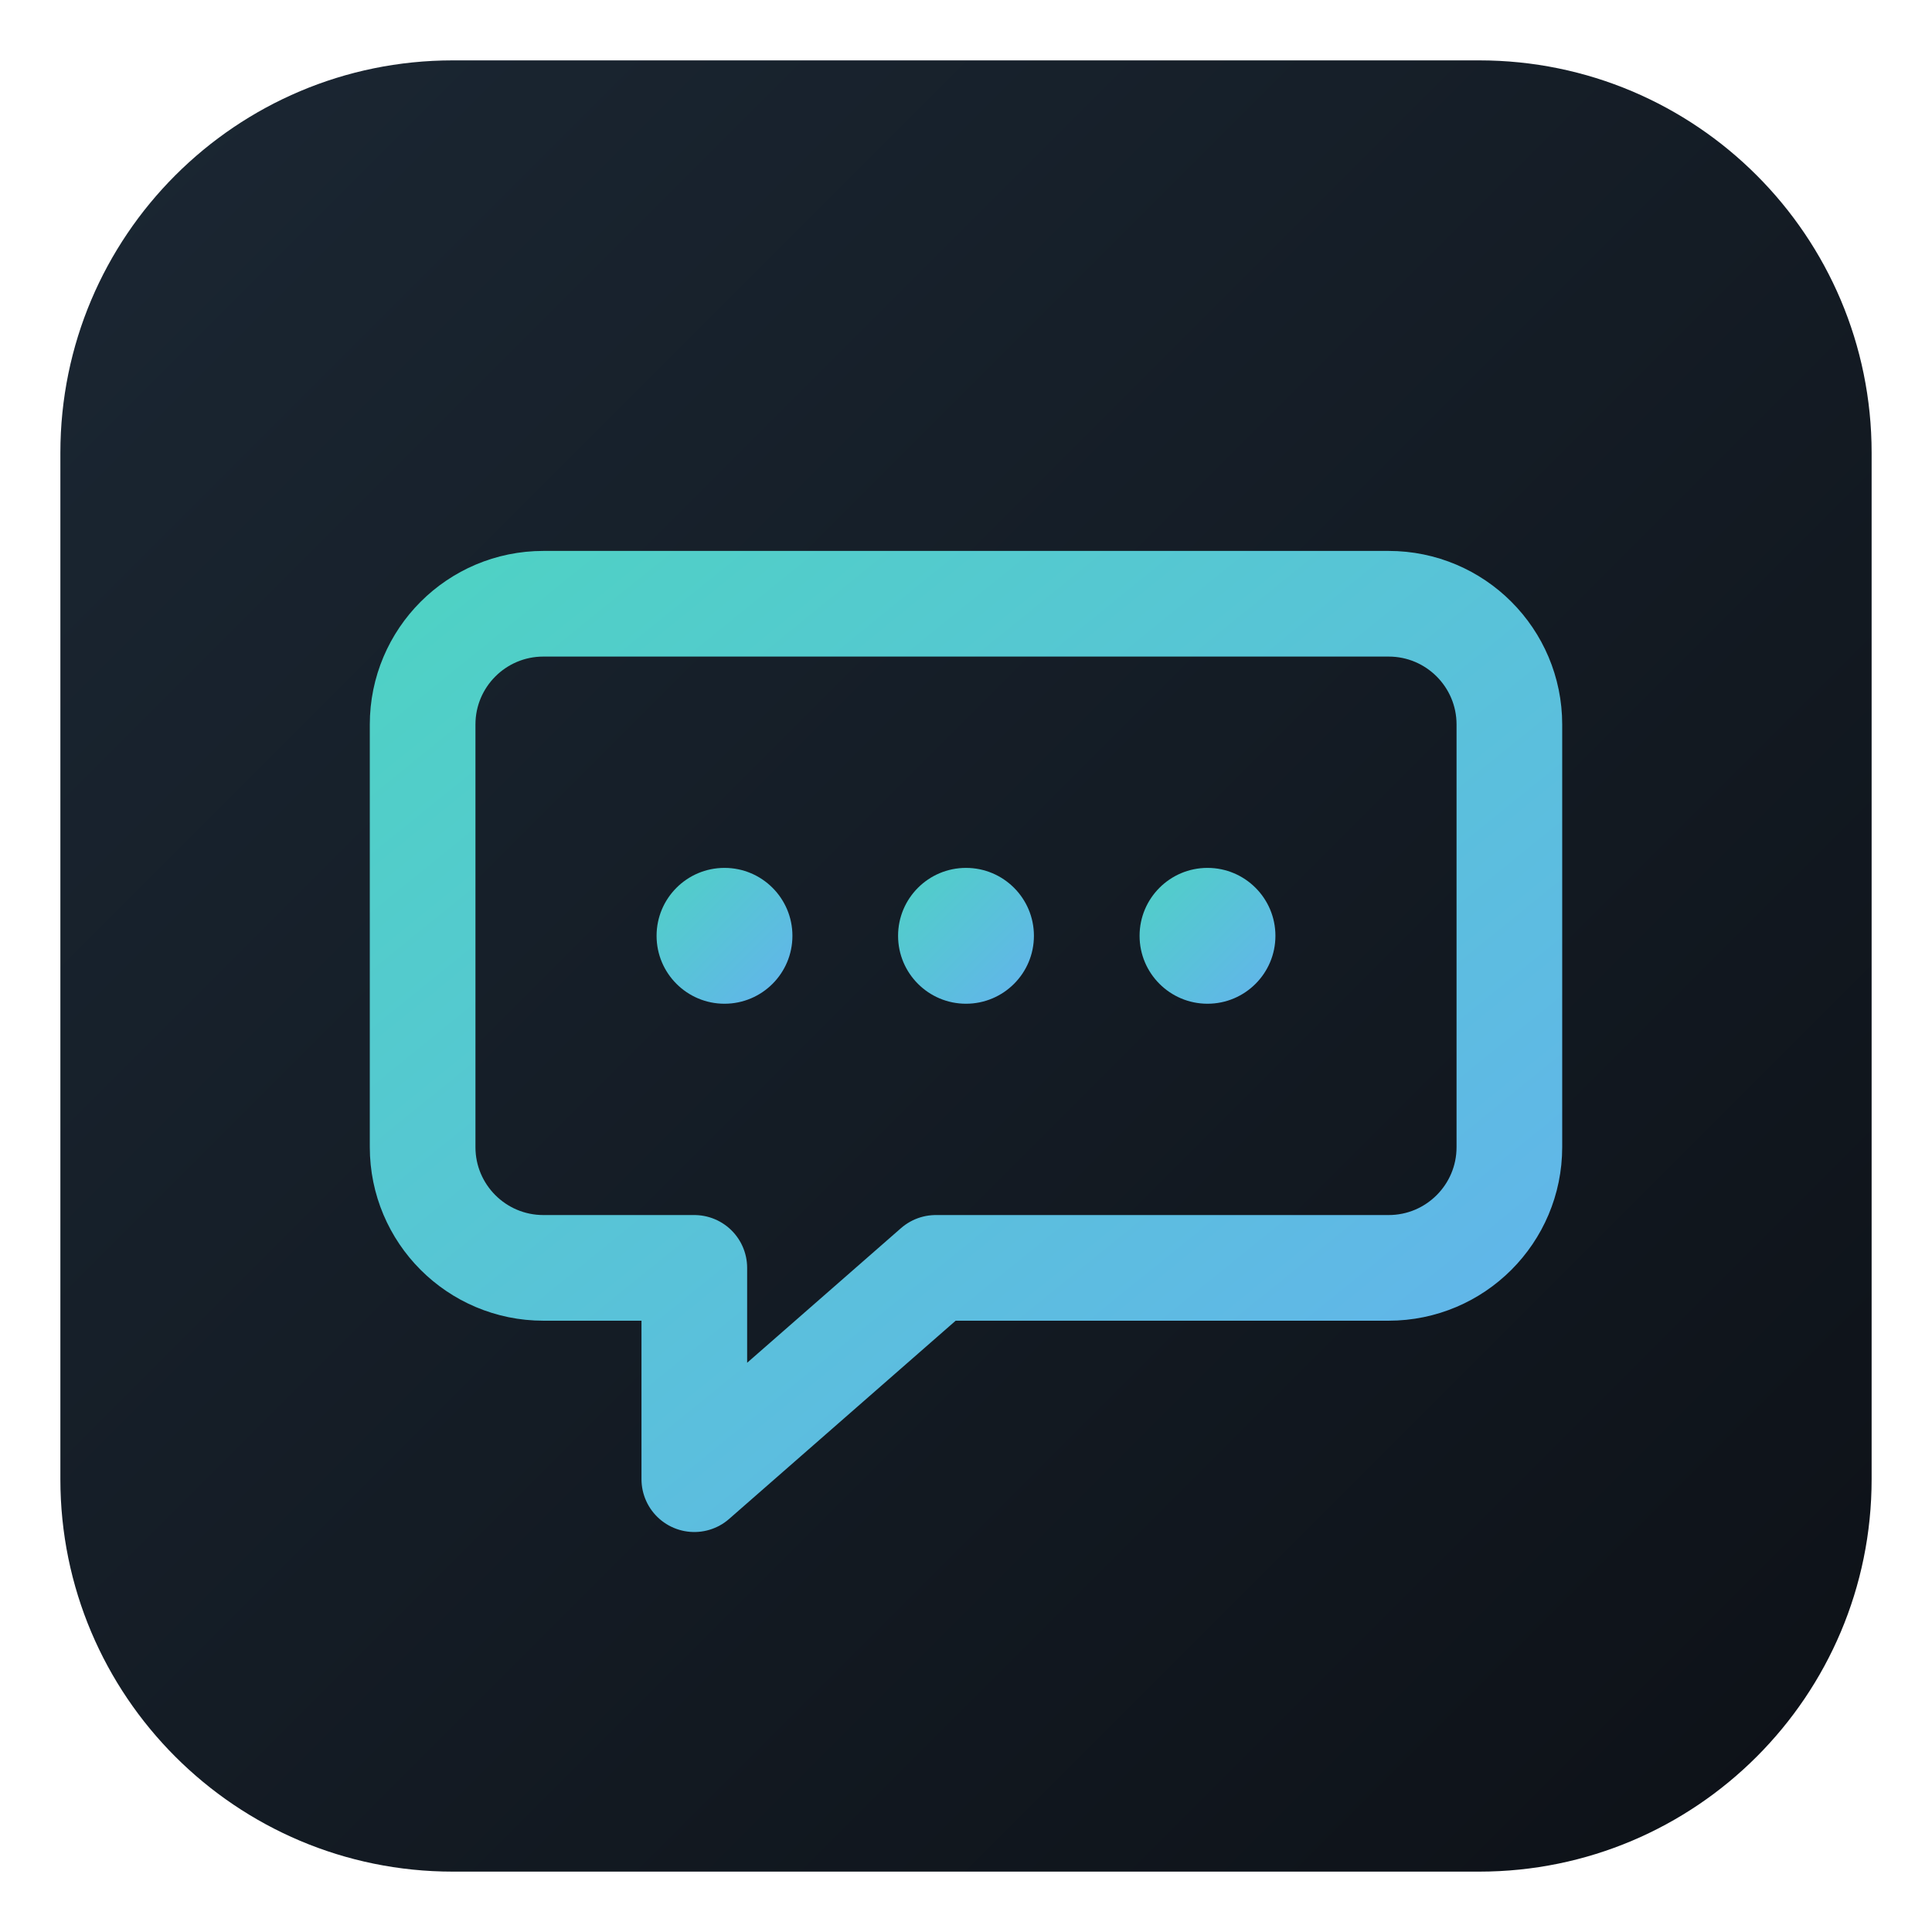
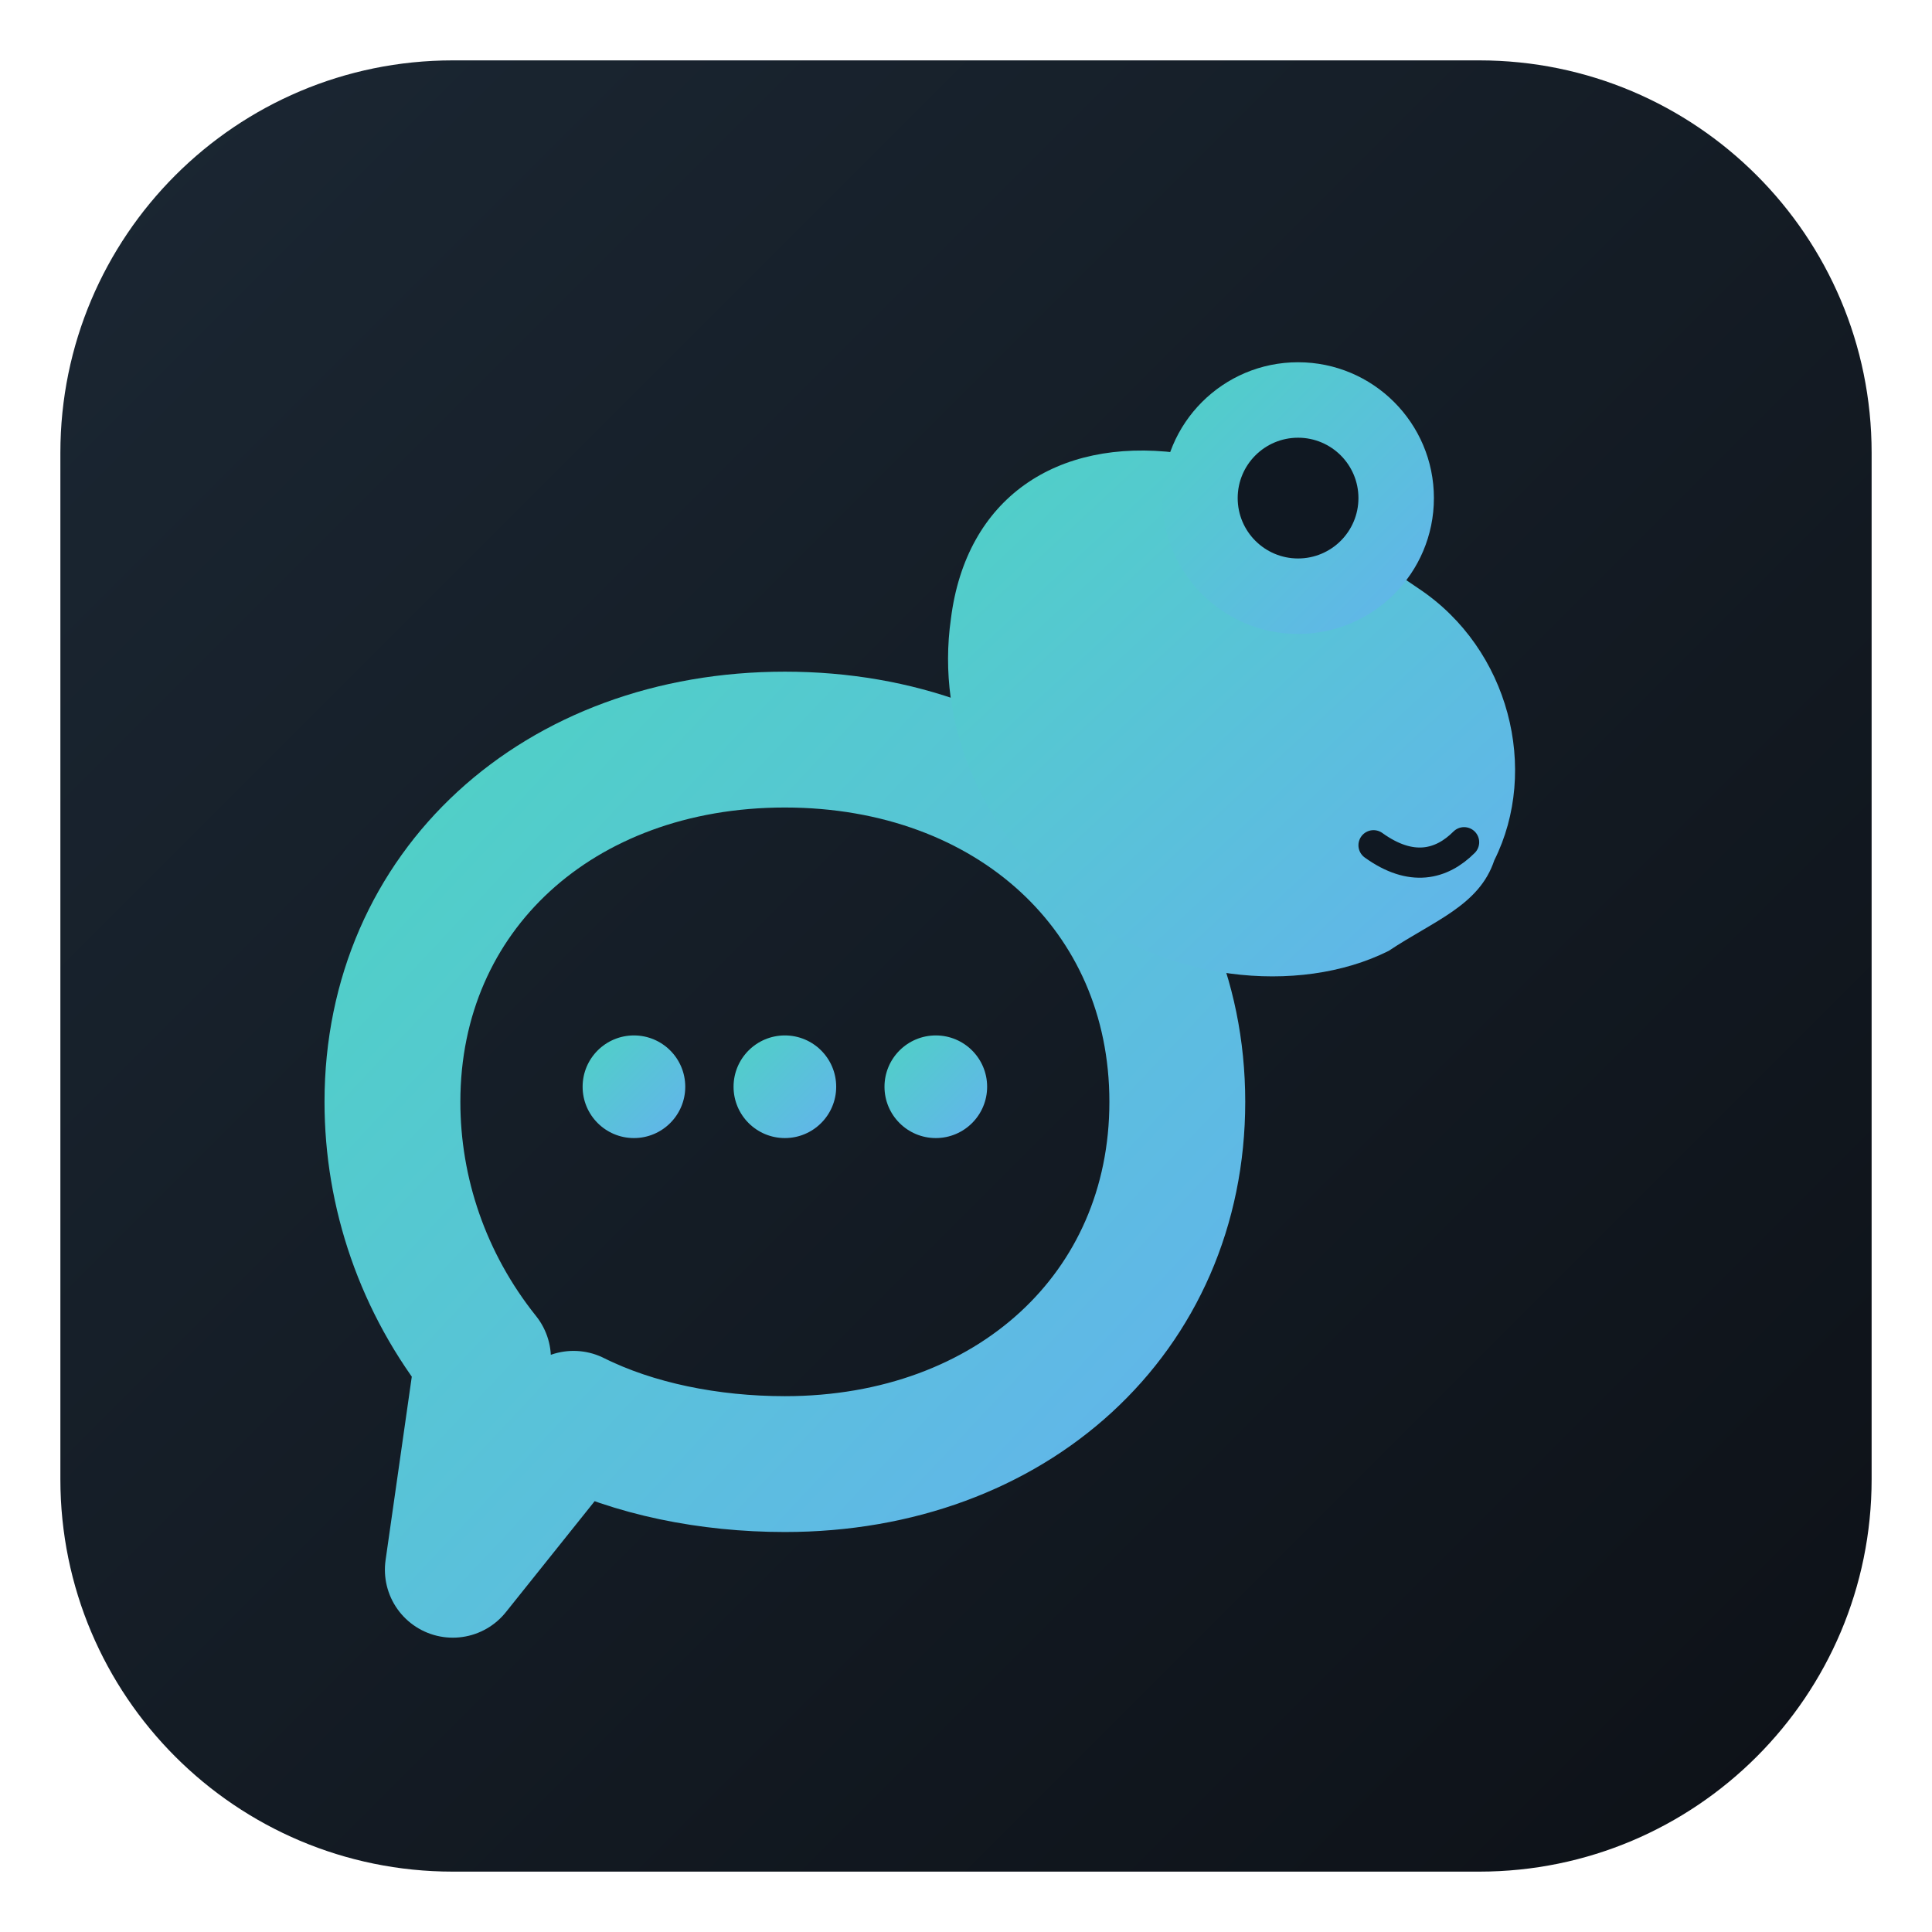
<svg xmlns="http://www.w3.org/2000/svg" viewBox="0 0 128 128" width="128" height="128">
  <defs>
    <linearGradient id="bg" x1="0" y1="0" x2="1" y2="1">
      <stop offset="0" stop-color="#1b2733" />
      <stop offset="1" stop-color="#0d1117" />
    </linearGradient>
    <linearGradient id="fg" x1="0" y1="0" x2="1" y2="1">
      <stop offset="0" stop-color="#4fd1c5" />
      <stop offset="1" stop-color="#63b3ed" />
    </linearGradient>
  </defs>
  <rect x="4" y="4" width="120" height="120" rx="26" fill="url(#bg)" />
-   <path d="M36 40h56a8 8 0 0 1 8 8v28a8 8 0 0 1-8 8H62l-16 14v-14h-10a8 8 0 0 1-8-8V48a8 8 0 0 1 8-8z" fill="none" stroke="url(#fg)" stroke-width="7" stroke-linejoin="round" />
-   <circle cx="48" cy="62" r="4.5" fill="url(#fg)" />
-   <circle cx="64" cy="62" r="4.5" fill="url(#fg)" />
-   <circle cx="80" cy="62" r="4.5" fill="url(#fg)" />
+   <path d="M52 49 C67 49 78 59 78 73 C78 87 67 97 52 97 C47 97 42 96 38 94 L30 104 L32 90 C28 85 26 79 26 73 C26 59 37 49 52 49 Z" fill="none" stroke="url(#fg)" stroke-width="9" stroke-linejoin="round" stroke-linecap="round" />
+   <circle cx="42" cy="72" r="3.4" fill="url(#fg)" />
+   <circle cx="52" cy="72" r="3.4" fill="url(#fg)" />
+   <circle cx="62" cy="72" r="3.4" fill="url(#fg)" />
+   <path d="M99 57 C102 51 100 43 94 39 C88 35 84 31 78 30 C70 29 64 33 63 41 C62 48 65 55 71 60 C77 65 86 66 92 63 C95 61 98 60 99 57 Z" fill="url(#fg)" />
+   <circle cx="86" cy="33" r="9" fill="url(#fg)" />
+   <circle cx="86" cy="33" r="4" fill="#101822" />
+   <path d="M91 56 C93.5 57.8 95.5 57.3 97 55.8" stroke="#101822" stroke-width="2" fill="none" stroke-linecap="round" />
</svg>
